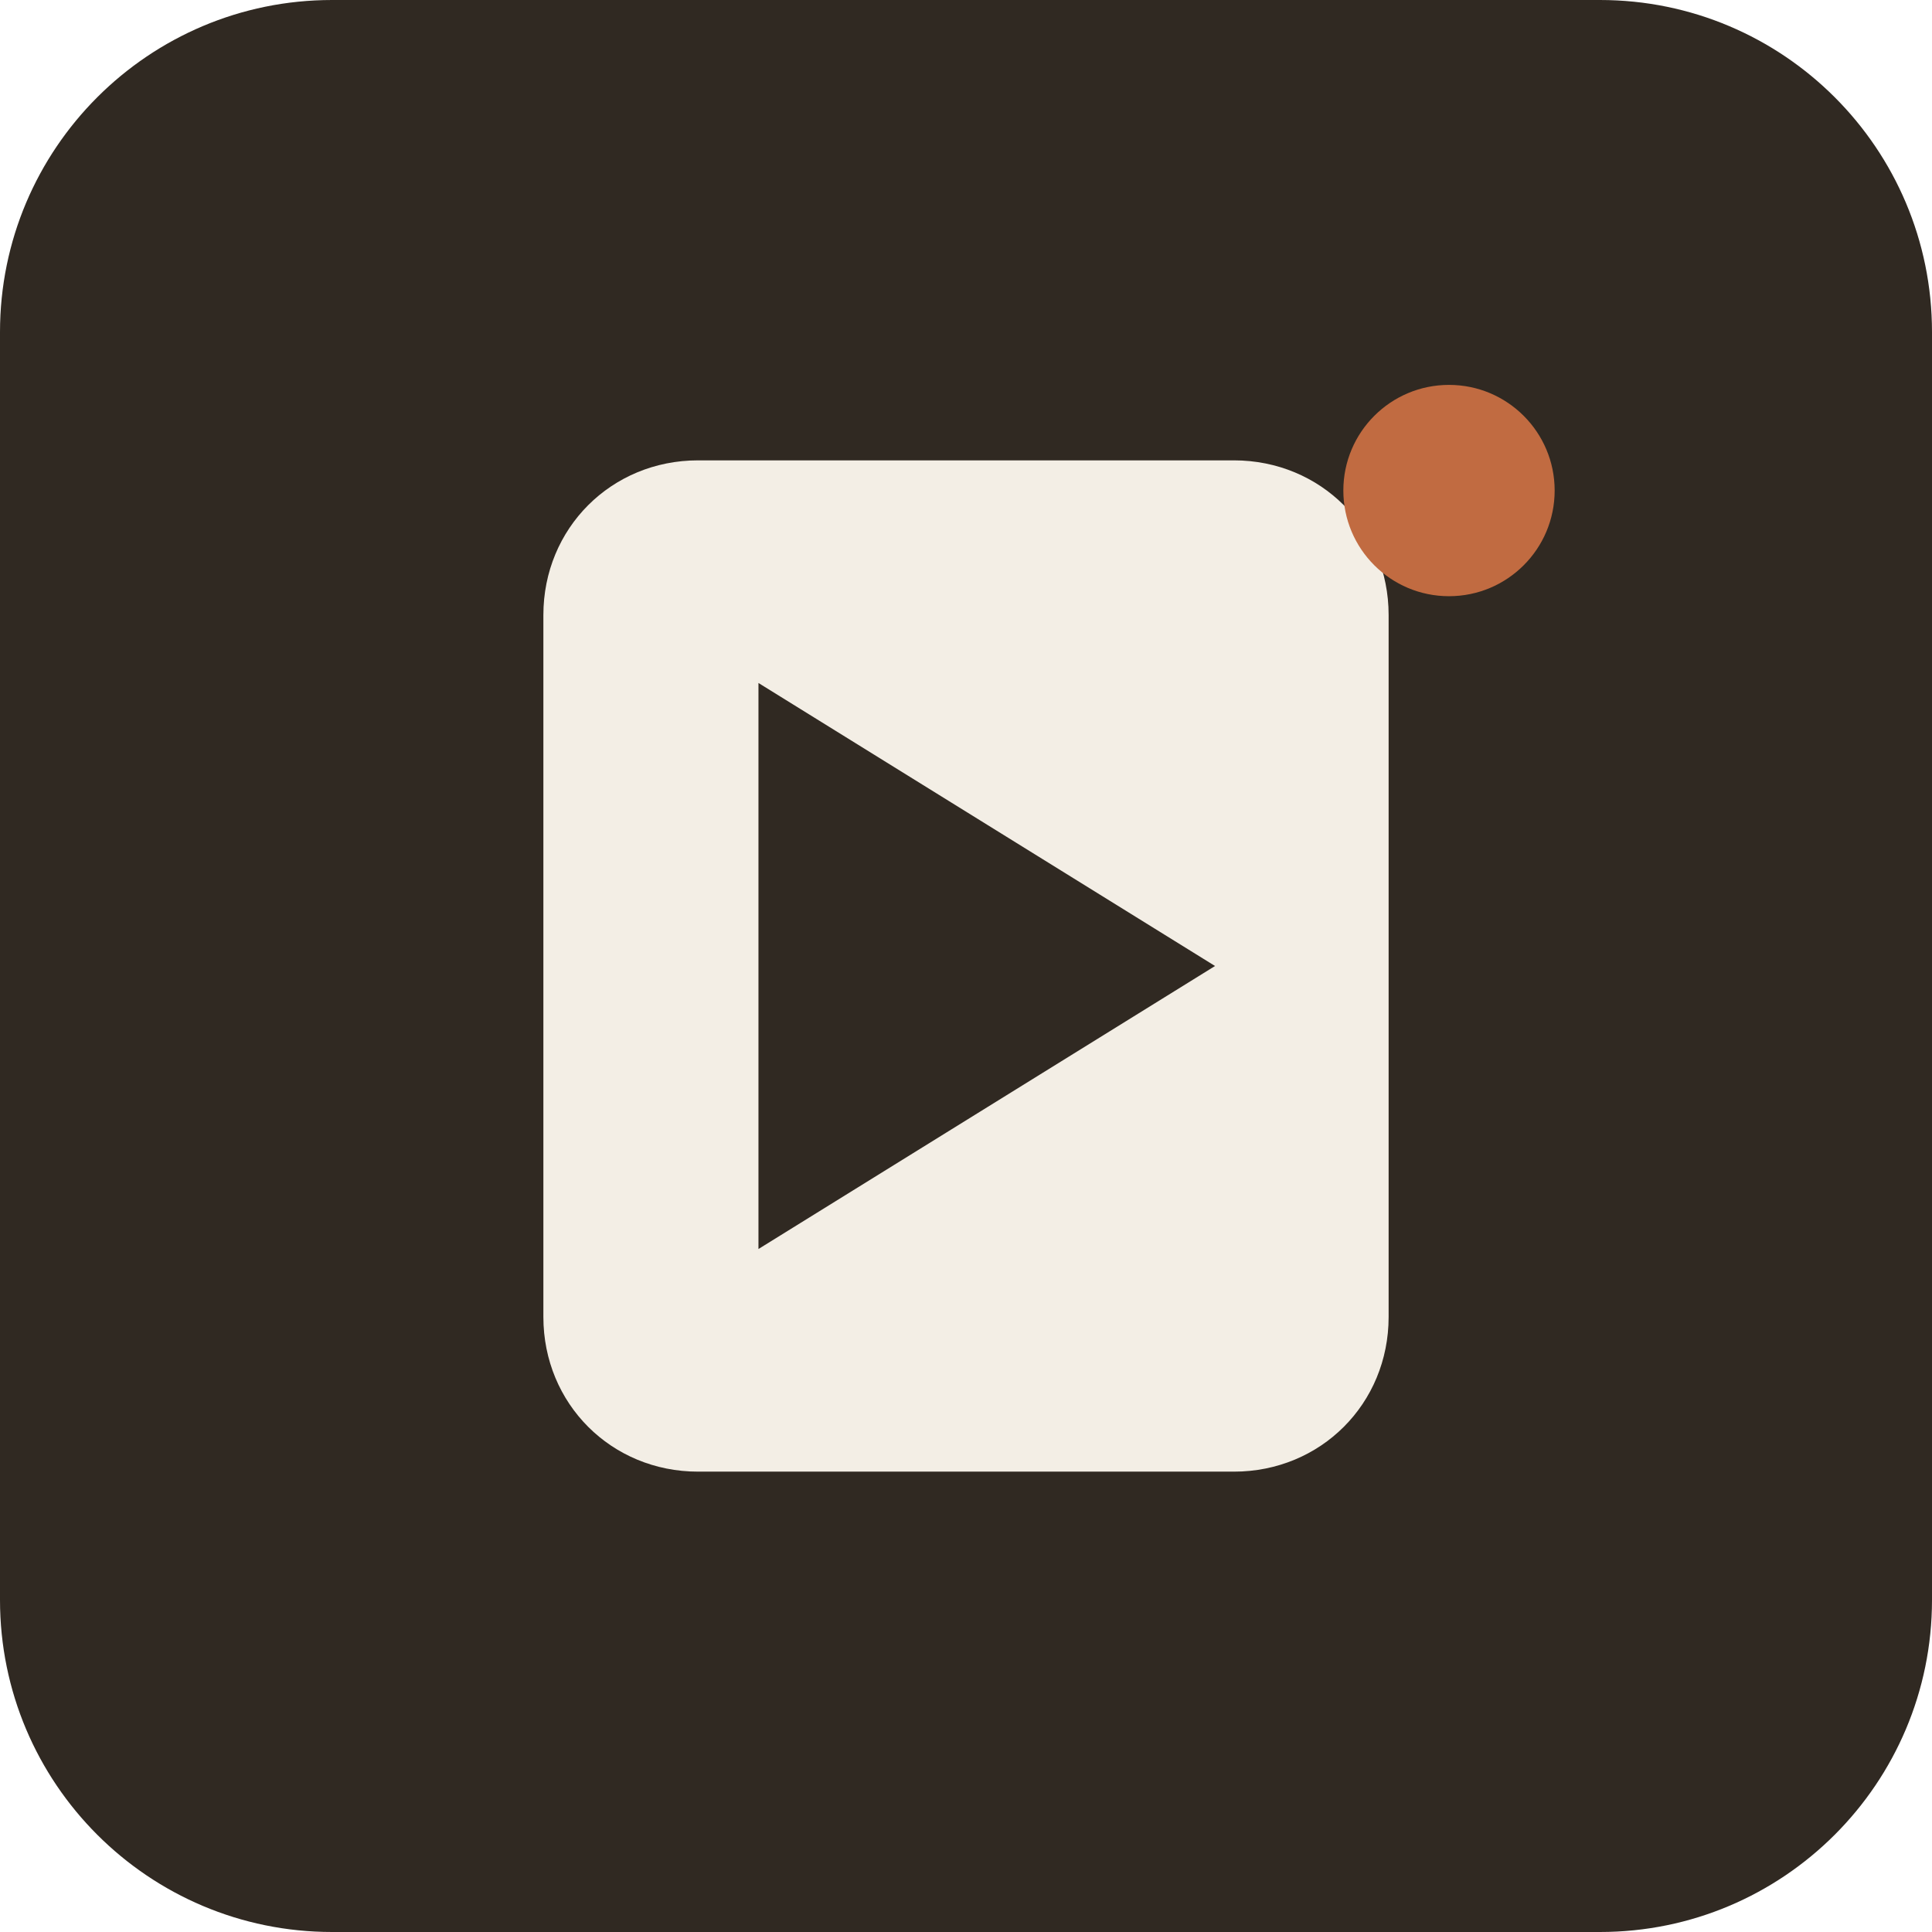
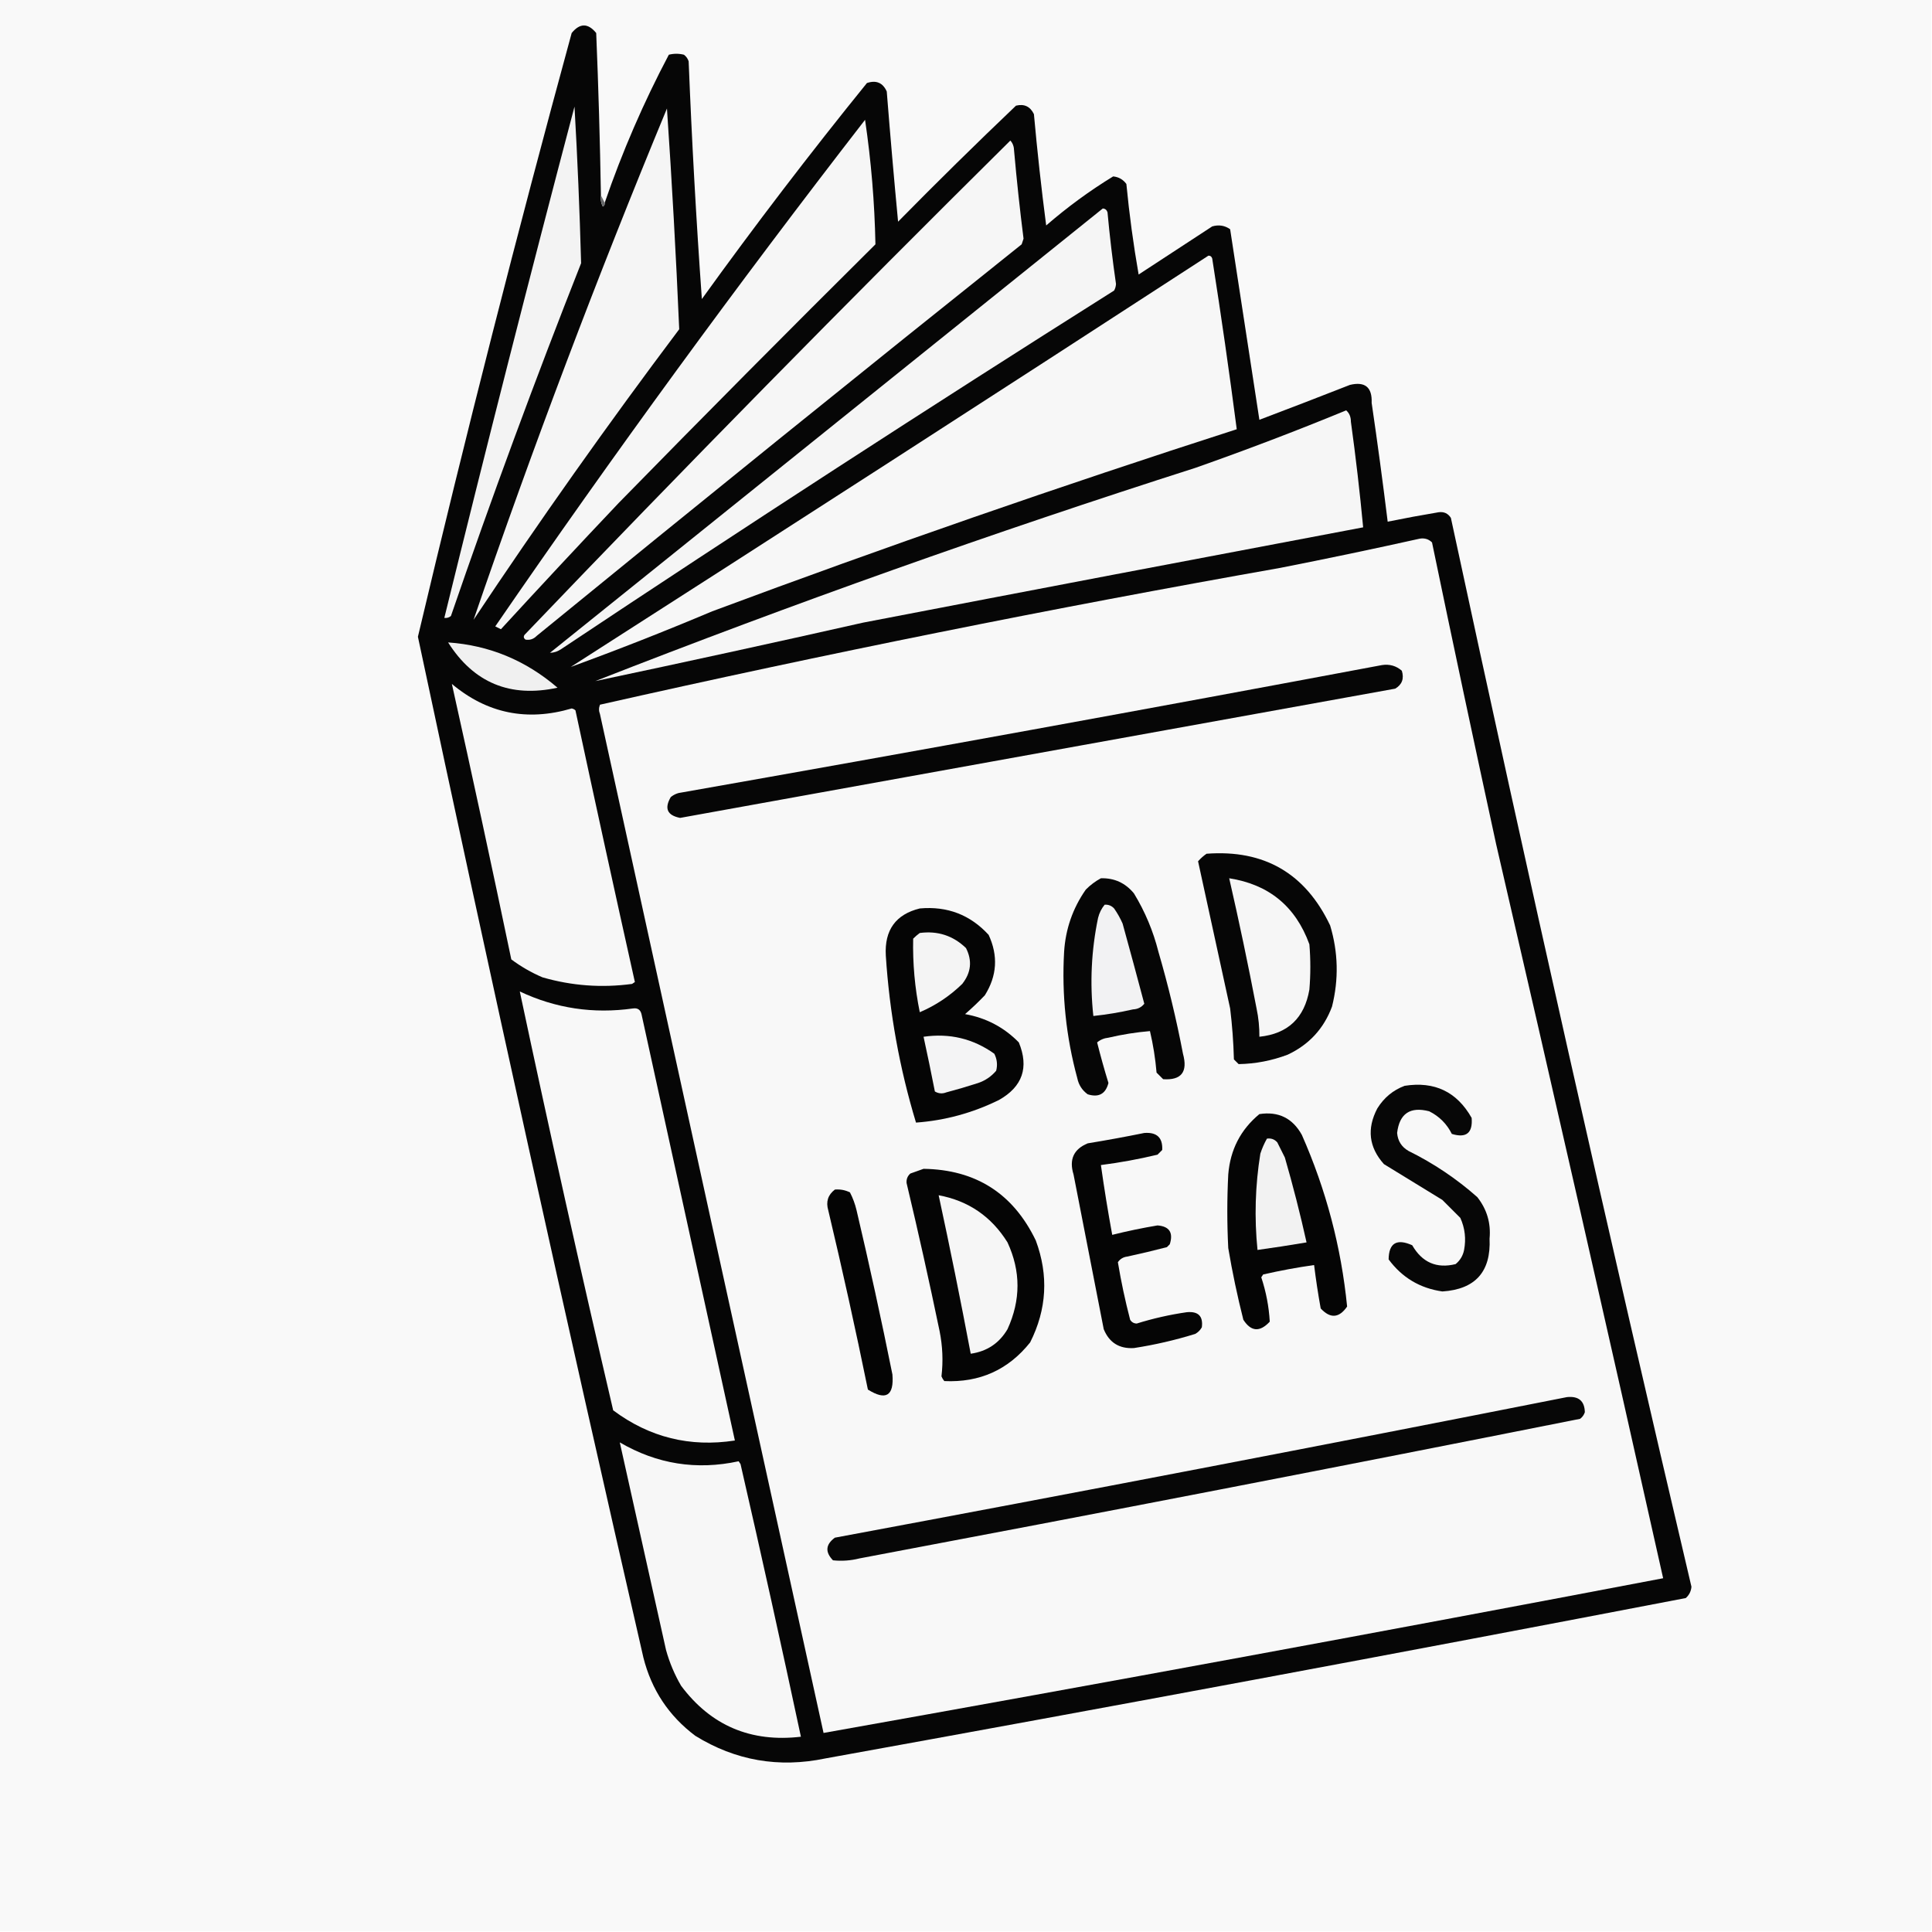
- <svg xmlns="http://www.w3.org/2000/svg" viewBox="0 0 512 512" role="img" aria-label="Video Second Brain">
-   <rect width="512" height="512" rx="88" fill="#302922" />
-   <path fill="#f3eee5" d="M144 163c0-23 18-41 41-41h142c23 0 41 18 41 41v186c0 23-18 41-41 41H185c-23 0-41-18-41-41V163Zm57 18v150l121-75-121-75Z" />
-   <circle cx="384" cy="130" r="28" fill="#c16b41" />
+ <svg xmlns="http://www.w3.org/2000/svg" version="1.1" width="1024px" height="1024px" style="shape-rendering:geometricPrecision; text-rendering:geometricPrecision; image-rendering:optimizeQuality; fill-rule:evenodd; clip-rule:evenodd">
+   <g>
+     <path style="opacity:1" fill="#f9f9f9" d="M -0.5,-0.5 C 340.833,-0.5 682.167,-0.5 1023.5,-0.5C 1023.5,340.833 1023.5,682.167 1023.5,1023.5C 682.167,1023.5 340.833,1023.5 -0.5,1023.5C -0.5,682.167 -0.5,340.833 -0.5,-0.5 Z" />
+   </g>
+   <g>
+     <path style="opacity:1" fill="#060606" d="M 318.5,103.5 C 318.201,105.604 318.534,107.604 319.5,109.5C 320.298,109.043 320.631,108.376 320.5,107.5C 329.797,80.441 341.13,54.274 354.5,29C 357.167,28.333 359.833,28.333 362.5,29C 363.701,29.902 364.535,31.069 365,32.5C 366.67,74.537 369.003,116.537 372,158.5C 400.076,119.523 429.242,81.357 459.5,44C 464.428,42.357 467.928,43.857 470,48.5C 471.82,71.516 473.82,94.516 476,117.5C 496.528,96.638 517.362,76.138 538.5,56C 542.886,54.943 546.053,56.443 548,60.5C 549.772,80.216 551.938,99.883 554.5,119.5C 565.673,109.812 577.506,101.146 590,93.5C 592.923,93.795 595.257,95.129 597,97.5C 598.546,113.584 600.713,129.584 603.5,145.5C 616.5,137 629.5,128.5 642.5,120C 645.993,118.996 649.159,119.496 652,121.5C 657.128,155.141 662.295,188.807 667.5,222.5C 683.539,216.431 699.539,210.265 715.5,204C 723.506,202.089 727.339,205.255 727,213.5C 730.08,234.472 732.913,255.472 735.5,276.5C 744.459,274.678 753.459,273.011 762.5,271.5C 765.325,271.119 767.491,272.119 769,274.5C 809.686,463.745 852.186,652.578 896.5,841C 896.297,843.406 895.297,845.406 893.5,847C 741.683,876.165 589.683,904.499 437.5,932C 412.796,937.161 389.796,933.161 368.5,920C 354.466,909.444 345.3,895.61 341,878.5C 299.741,698.467 259.908,518.134 221.5,337.5C 246.857,230.34 274.024,123.673 303,17.5C 307.333,12.167 311.667,12.167 316,17.5C 317.184,46.158 318.018,74.825 318.5,103.5 Z" />
+   </g>
+   <g>
+     <path style="opacity:1" fill="#f6f6f6" d="M 458.5,63.5 C 461.726,85.256 463.559,107.256 464,129.5C 418.306,174.861 372.972,220.528 328,266.5C 306.983,288.683 286.15,311.016 265.5,333.5C 264.5,333 263.5,332.5 262.5,332C 325.275,240.608 390.609,151.108 458.5,63.5 Z" />
+   </g>
+   <g>
+     <path style="opacity:1" fill="#f5f5f5" d="M 353.5,57.5 C 356.146,96.341 358.312,135.341 360,174.5C 322.192,224.78 285.859,276.113 251,328.5C 282.333,237.155 316.499,146.822 353.5,57.5 Z" />
+   </g>
+   <g>
+     <path style="opacity:1" fill="#f3f3f3" d="M 304.5,56.5 C 306.077,84.007 307.243,111.673 308,139.5C 283.609,201.289 260.609,263.622 239,326.5C 237.989,327.337 236.822,327.67 235.5,327.5C 257.72,236.952 280.72,146.619 304.5,56.5 Z" />
+   </g>
+   <g>
+     <path style="opacity:1" fill="#f6f6f6" d="M 535.5,74.5 C 536.787,75.871 537.453,77.705 537.5,80C 538.87,95.534 540.537,111.034 542.5,126.5C 542.167,127.5 541.833,128.5 541.5,129.5C 455.467,198.187 369.801,267.354 284.5,337C 282.788,338.751 280.788,339.418 278.5,339C 277.549,338.282 277.383,337.449 278,336.5C 362.56,248.105 448.393,160.772 535.5,74.5 Z" />
+   </g>
+   <g>
+     <path style="opacity:1" fill="#68696b" d="M 318.5,103.5 C 319.167,104.833 319.833,106.167 320.5,107.5C 320.631,108.376 320.298,109.043 319.5,109.5C 318.534,107.604 318.201,105.604 318.5,103.5 Z" />
+   </g>
+   <g>
+     <path style="opacity:1" fill="#f5f5f5" d="M 584.5,110.5 C 585.75,110.577 586.583,111.244 587,112.5C 588.171,125.204 589.671,137.871 591.5,150.5C 591.43,151.772 591.097,152.938 590.5,154C 492.025,216.152 394.359,279.485 297.5,344C 295.598,345.301 293.598,345.968 291.5,346C 389.236,267.481 486.903,188.981 584.5,110.5 Z" />
+   </g>
+   <g>
+     <path style="opacity:1" fill="#f7f7f7" d="M 640.5,135.5 C 641.497,135.47 642.164,135.97 642.5,137C 647.234,167.103 651.567,197.27 655.5,227.5C 562.081,257.584 469.414,289.751 377.5,324C 352.41,334.58 327.41,344.414 302.5,353.5C 415.476,281.167 528.142,208.501 640.5,135.5 Z" />
+   </g>
+   <g>
+     <path style="opacity:1" fill="#f6f6f6" d="M 713.5,217.5 C 715.164,218.949 715.998,220.949 716,223.5C 718.57,242.135 720.737,260.802 722.5,279.5C 634.14,296.173 545.807,313.006 457.5,330C 410.142,340.676 362.808,351.009 315.5,361C 420.273,319.95 526.273,282.283 633.5,248C 660.539,238.492 687.206,228.325 713.5,217.5 Z" />
+   </g>
+   <g>
+     <path style="opacity:1" fill="#f8f8f8" d="M 752.5,285.5 C 755.079,285.083 757.246,285.75 759,287.5C 770.076,340.882 781.41,394.215 793,447.5C 822.983,577.097 852.483,706.763 881.5,836.5C 733.338,864.729 585.005,892.062 436.5,918.5C 396.943,738.552 357.443,558.552 318,378.5C 317.333,376.833 317.333,375.167 318,373.5C 437.53,346.527 557.696,322.361 678.5,301C 703.347,296.117 728.013,290.95 752.5,285.5 Z" />
+   </g>
+   <g>
+     <path style="opacity:1" fill="#f0f0f0" d="M 237.5,340.5 C 259.326,342.01 278.659,350.01 295.5,364.5C 270.437,369.933 251.104,361.933 237.5,340.5 Z" />
+   </g>
+   <g>
+     <path style="opacity:1" fill="#060606" d="M 732.5,352.5 C 736.516,351.9 740.016,352.9 743,355.5C 744.291,359.672 743.124,362.839 739.5,365C 613.173,387.832 486.84,410.666 360.5,433.5C 353.675,432.183 352.008,428.516 355.5,422.5C 357.22,421.066 359.22,420.233 361.5,420C 485.468,398.151 609.134,375.651 732.5,352.5 Z" />
+   </g>
+   <g>
+     <path style="opacity:1" fill="#f7f7f7" d="M 239.5,362.5 C 258.161,378.144 279.328,382.478 303,375.5C 303.772,375.645 304.439,375.978 305,376.5C 315.31,424.551 325.81,472.551 336.5,520.5C 336,520.833 335.5,521.167 335,521.5C 318.899,523.67 303.066,522.503 287.5,518C 281.592,515.465 276.092,512.298 271,508.5C 260.82,459.745 250.32,411.079 239.5,362.5 Z" />
+   </g>
+   <g>
+     <path style="opacity:1" fill="#060606" d="M 639.5,452.5 C 670.037,450.21 691.87,462.877 705,490.5C 709.275,504.721 709.608,519.054 706,533.5C 701.648,545.187 693.814,553.687 682.5,559C 674.083,562.18 665.416,563.846 656.5,564C 655.667,563.167 654.833,562.333 654,561.5C 653.765,552.463 653.098,543.463 652,534.5C 646.307,508.406 640.64,482.406 635,456.5C 636.397,454.93 637.897,453.596 639.5,452.5 Z" />
+   </g>
+   <g>
+     <path style="opacity:1" fill="#060606" d="M 583.5,465.5 C 590.617,465.308 596.45,467.974 601,473.5C 606.885,483.149 611.219,493.482 614,504.5C 619.186,522.273 623.519,540.273 627,558.5C 629.659,568.151 626.159,572.651 616.5,572C 615.333,570.833 614.167,569.667 613,568.5C 612.372,561.066 611.205,553.732 609.5,546.5C 602.088,547.124 594.754,548.291 587.5,550C 585.22,550.233 583.22,551.066 581.5,552.5C 583.312,559.73 585.312,566.897 587.5,574C 585.996,579.82 582.329,581.82 576.5,580C 573.57,577.88 571.737,575.047 571,571.5C 565.038,549.545 562.704,527.212 564,504.5C 564.766,492.366 568.599,481.366 575.5,471.5C 577.926,469.059 580.593,467.059 583.5,465.5 Z" />
+   </g>
+   <g>
+     <path style="opacity:1" fill="#f6f6f6" d="M 651.5,465.5 C 672.555,468.78 686.721,480.447 694,500.5C 694.667,508.5 694.667,516.5 694,524.5C 691.397,539.607 682.564,547.94 667.5,549.5C 667.55,544.448 667.05,539.448 666,534.5C 661.583,511.41 656.749,488.41 651.5,465.5 Z" />
+   </g>
+   <g>
+     <path style="opacity:1" fill="#f2f2f3" d="M 585.5,479.5 C 587.484,479.383 589.15,480.05 590.5,481.5C 592.253,484.005 593.753,486.671 595,489.5C 598.916,503.666 602.749,517.833 606.5,532C 605.008,533.885 603.008,534.885 600.5,535C 593.562,536.586 586.562,537.753 579.5,538.5C 577.591,521.022 578.424,503.689 582,486.5C 582.653,483.861 583.82,481.527 585.5,479.5 Z" />
+   </g>
+   <g>
+     <path style="opacity:1" fill="#050505" d="M 487.5,481.5 C 502.058,480.182 514.225,484.849 524,495.5C 529.115,506.548 528.449,517.215 522,527.5C 518.625,531.044 515.125,534.377 511.5,537.5C 522.645,539.488 532.145,544.488 540,552.5C 545.462,565.78 541.962,575.947 529.5,583C 515.55,589.876 500.884,593.876 485.5,595C 476.789,566.246 471.456,536.746 469.5,506.5C 468.73,492.979 474.73,484.645 487.5,481.5 Z" />
+   </g>
+   <g>
+     <path style="opacity:1" fill="#f4f4f4" d="M 487.5,494.5 C 497.019,493.25 505.185,495.917 512,502.5C 515.39,509.183 514.724,515.516 510,521.5C 503.431,527.903 495.931,532.903 487.5,536.5C 484.873,523.617 483.706,510.617 484,497.5C 485.145,496.364 486.312,495.364 487.5,494.5 Z" />
+   </g>
+   <g>
+     <path style="opacity:1" fill="#f8f8f8" d="M 275.5,525.5 C 294.483,534.466 314.483,537.466 335.5,534.5C 337.924,534.148 339.424,535.148 340,537.5C 356.509,612.865 373.009,688.198 389.5,763.5C 365.702,767.176 344.202,761.842 325,747.5C 307.749,673.656 291.249,599.656 275.5,525.5 Z" />
+   </g>
+   <g>
+     <path style="opacity:1" fill="#f4f4f5" d="M 489.5,549.5 C 503.304,547.499 515.804,550.499 527,558.5C 528.457,561.366 528.79,564.366 528,567.5C 525.441,570.531 522.274,572.698 518.5,574C 512.863,575.825 507.196,577.492 501.5,579C 499.421,579.808 497.421,579.641 495.5,578.5C 493.606,568.797 491.606,559.13 489.5,549.5 Z" />
+   </g>
+   <g>
+     <path style="opacity:1" fill="#070707" d="M 744.5,575.5 C 760.35,573.01 772.183,578.676 780,592.5C 780.658,600.51 777.158,603.343 769.5,601C 766.833,595.667 762.833,591.667 757.5,589C 747.387,586.384 741.72,590.217 740.5,600.5C 740.855,604.712 742.855,607.879 746.5,610C 759.788,616.556 771.954,624.722 783,634.5C 788.096,640.957 790.263,648.29 789.5,656.5C 790.306,674.026 781.973,683.359 764.5,684.5C 752.623,682.812 743.123,677.145 736,667.5C 736.112,658.846 740.279,656.346 748.5,660C 753.782,669.147 761.448,672.481 771.5,670C 773.894,668.048 775.394,665.548 776,662.5C 777.11,656.574 776.444,650.908 774,645.5C 770.833,642.333 767.667,639.167 764.5,636C 754.167,629.667 743.833,623.333 733.5,617C 725.528,608.086 724.362,598.252 730,587.5C 733.541,581.78 738.374,577.78 744.5,575.5 Z" />
+   </g>
+   <g>
+     <path style="opacity:1" fill="#050505" d="M 667.5,590.5 C 677.566,588.95 685.066,592.616 690,601.5C 702.855,630.588 710.855,660.922 714,692.5C 709.748,698.653 705.081,698.986 700,693.5C 698.615,685.856 697.448,678.19 696.5,670.5C 687.425,671.782 678.425,673.448 669.5,675.5C 669.167,676 668.833,676.5 668.5,677C 671.051,684.69 672.551,692.523 673,700.5C 667.75,706.173 663.084,705.84 659,699.5C 655.821,686.939 653.155,674.273 651,661.5C 650.333,648.5 650.333,635.5 651,622.5C 652.063,609.371 657.563,598.704 667.5,590.5 Z" />
+   </g>
+   <g>
+     <path style="opacity:1" fill="#050505" d="M 606.5,600.5 C 613.164,600 616.331,603 616,609.5C 615.167,610.333 614.333,611.167 613.5,612C 603.616,614.37 593.616,616.203 583.5,617.5C 585.24,629.87 587.24,642.203 589.5,654.5C 597.423,652.52 605.423,650.853 613.5,649.5C 619.805,649.992 621.972,653.325 620,659.5C 619.5,660 619,660.5 618.5,661C 611.541,662.823 604.541,664.49 597.5,666C 595.349,666.265 593.682,667.265 592.5,669C 594.204,679.255 596.37,689.421 599,699.5C 599.804,700.804 600.971,701.471 602.5,701.5C 611.174,698.799 620.007,696.799 629,695.5C 635.092,694.924 637.758,697.591 637,703.5C 636.167,705 635,706.167 633.5,707C 622.839,710.304 612.005,712.804 601,714.5C 593.252,714.962 587.918,711.629 585,704.5C 579.667,677.169 574.334,649.836 569,622.5C 566.545,614.584 569.045,609.084 576.5,606C 586.669,604.331 596.669,602.497 606.5,600.5 Z" />
+   </g>
+   <g>
+     <path style="opacity:1" fill="#f2f2f2" d="M 671.5,603.5 C 673.722,603.178 675.556,603.845 677,605.5C 678.333,608.167 679.667,610.833 681,613.5C 685.308,628.397 689.141,643.397 692.5,658.5C 683.854,659.963 675.187,661.296 666.5,662.5C 664.783,645.42 665.283,628.42 668,611.5C 668.906,608.69 670.073,606.024 671.5,603.5 Z" />
+   </g>
+   <g>
+     <path style="opacity:1" fill="#050505" d="M 489.5,619.5 C 517.174,619.919 537.008,632.586 549,657.5C 555.843,675.967 554.843,693.967 546,711.5C 534.415,726.038 519.249,732.871 500.5,732C 499.874,731.25 499.374,730.416 499,729.5C 499.939,721.479 499.606,713.479 498,705.5C 492.549,679.247 486.716,653.08 480.5,627C 480.354,624.966 481.02,623.299 482.5,622C 484.927,621.098 487.26,620.264 489.5,619.5 Z" />
+   </g>
+   <g>
+     <path style="opacity:1" fill="#040404" d="M 442.5,630.5 C 445.32,630.248 447.986,630.748 450.5,632C 452.044,634.999 453.211,638.166 454,641.5C 460.804,670.385 467.138,699.385 473,728.5C 473.91,739.834 469.577,742.501 460,736.5C 453.511,704.722 446.511,673.055 439,641.5C 437.662,636.96 438.829,633.293 442.5,630.5 Z" />
+   </g>
+   <g>
+     <path style="opacity:1" fill="#f6f6f6" d="M 497.5,633.5 C 513.291,636.445 525.458,644.779 534,658.5C 541.06,673.745 541.06,689.078 534,704.5C 529.614,711.947 523.114,716.28 514.5,717.5C 509.205,689.446 503.539,661.446 497.5,633.5 Z" />
+   </g>
+   <g>
+     <path style="opacity:1" fill="#070707" d="M 830.5,740.5 C 836.679,739.858 839.846,742.525 840,748.5C 839.535,749.931 838.701,751.097 837.5,752C 710.293,777.312 582.96,801.979 455.5,826C 450.875,827.162 446.208,827.496 441.5,827C 437.244,822.615 437.577,818.615 442.5,815C 572.104,790.849 701.437,766.016 830.5,740.5 Z" />
+   </g>
+   <g>
+     <path style="opacity:1" fill="#f7f7f7" d="M 328.5,764.5 C 348.172,775.999 369.172,779.332 391.5,774.5C 391.833,775 392.167,775.5 392.5,776C 403.543,824.096 414.21,872.263 424.5,920.5C 397.955,923.612 376.788,914.612 361,893.5C 357.524,887.543 354.857,881.209 353,874.5C 344.826,837.808 336.66,801.141 328.5,764.5 Z" />
+   </g>
</svg>
